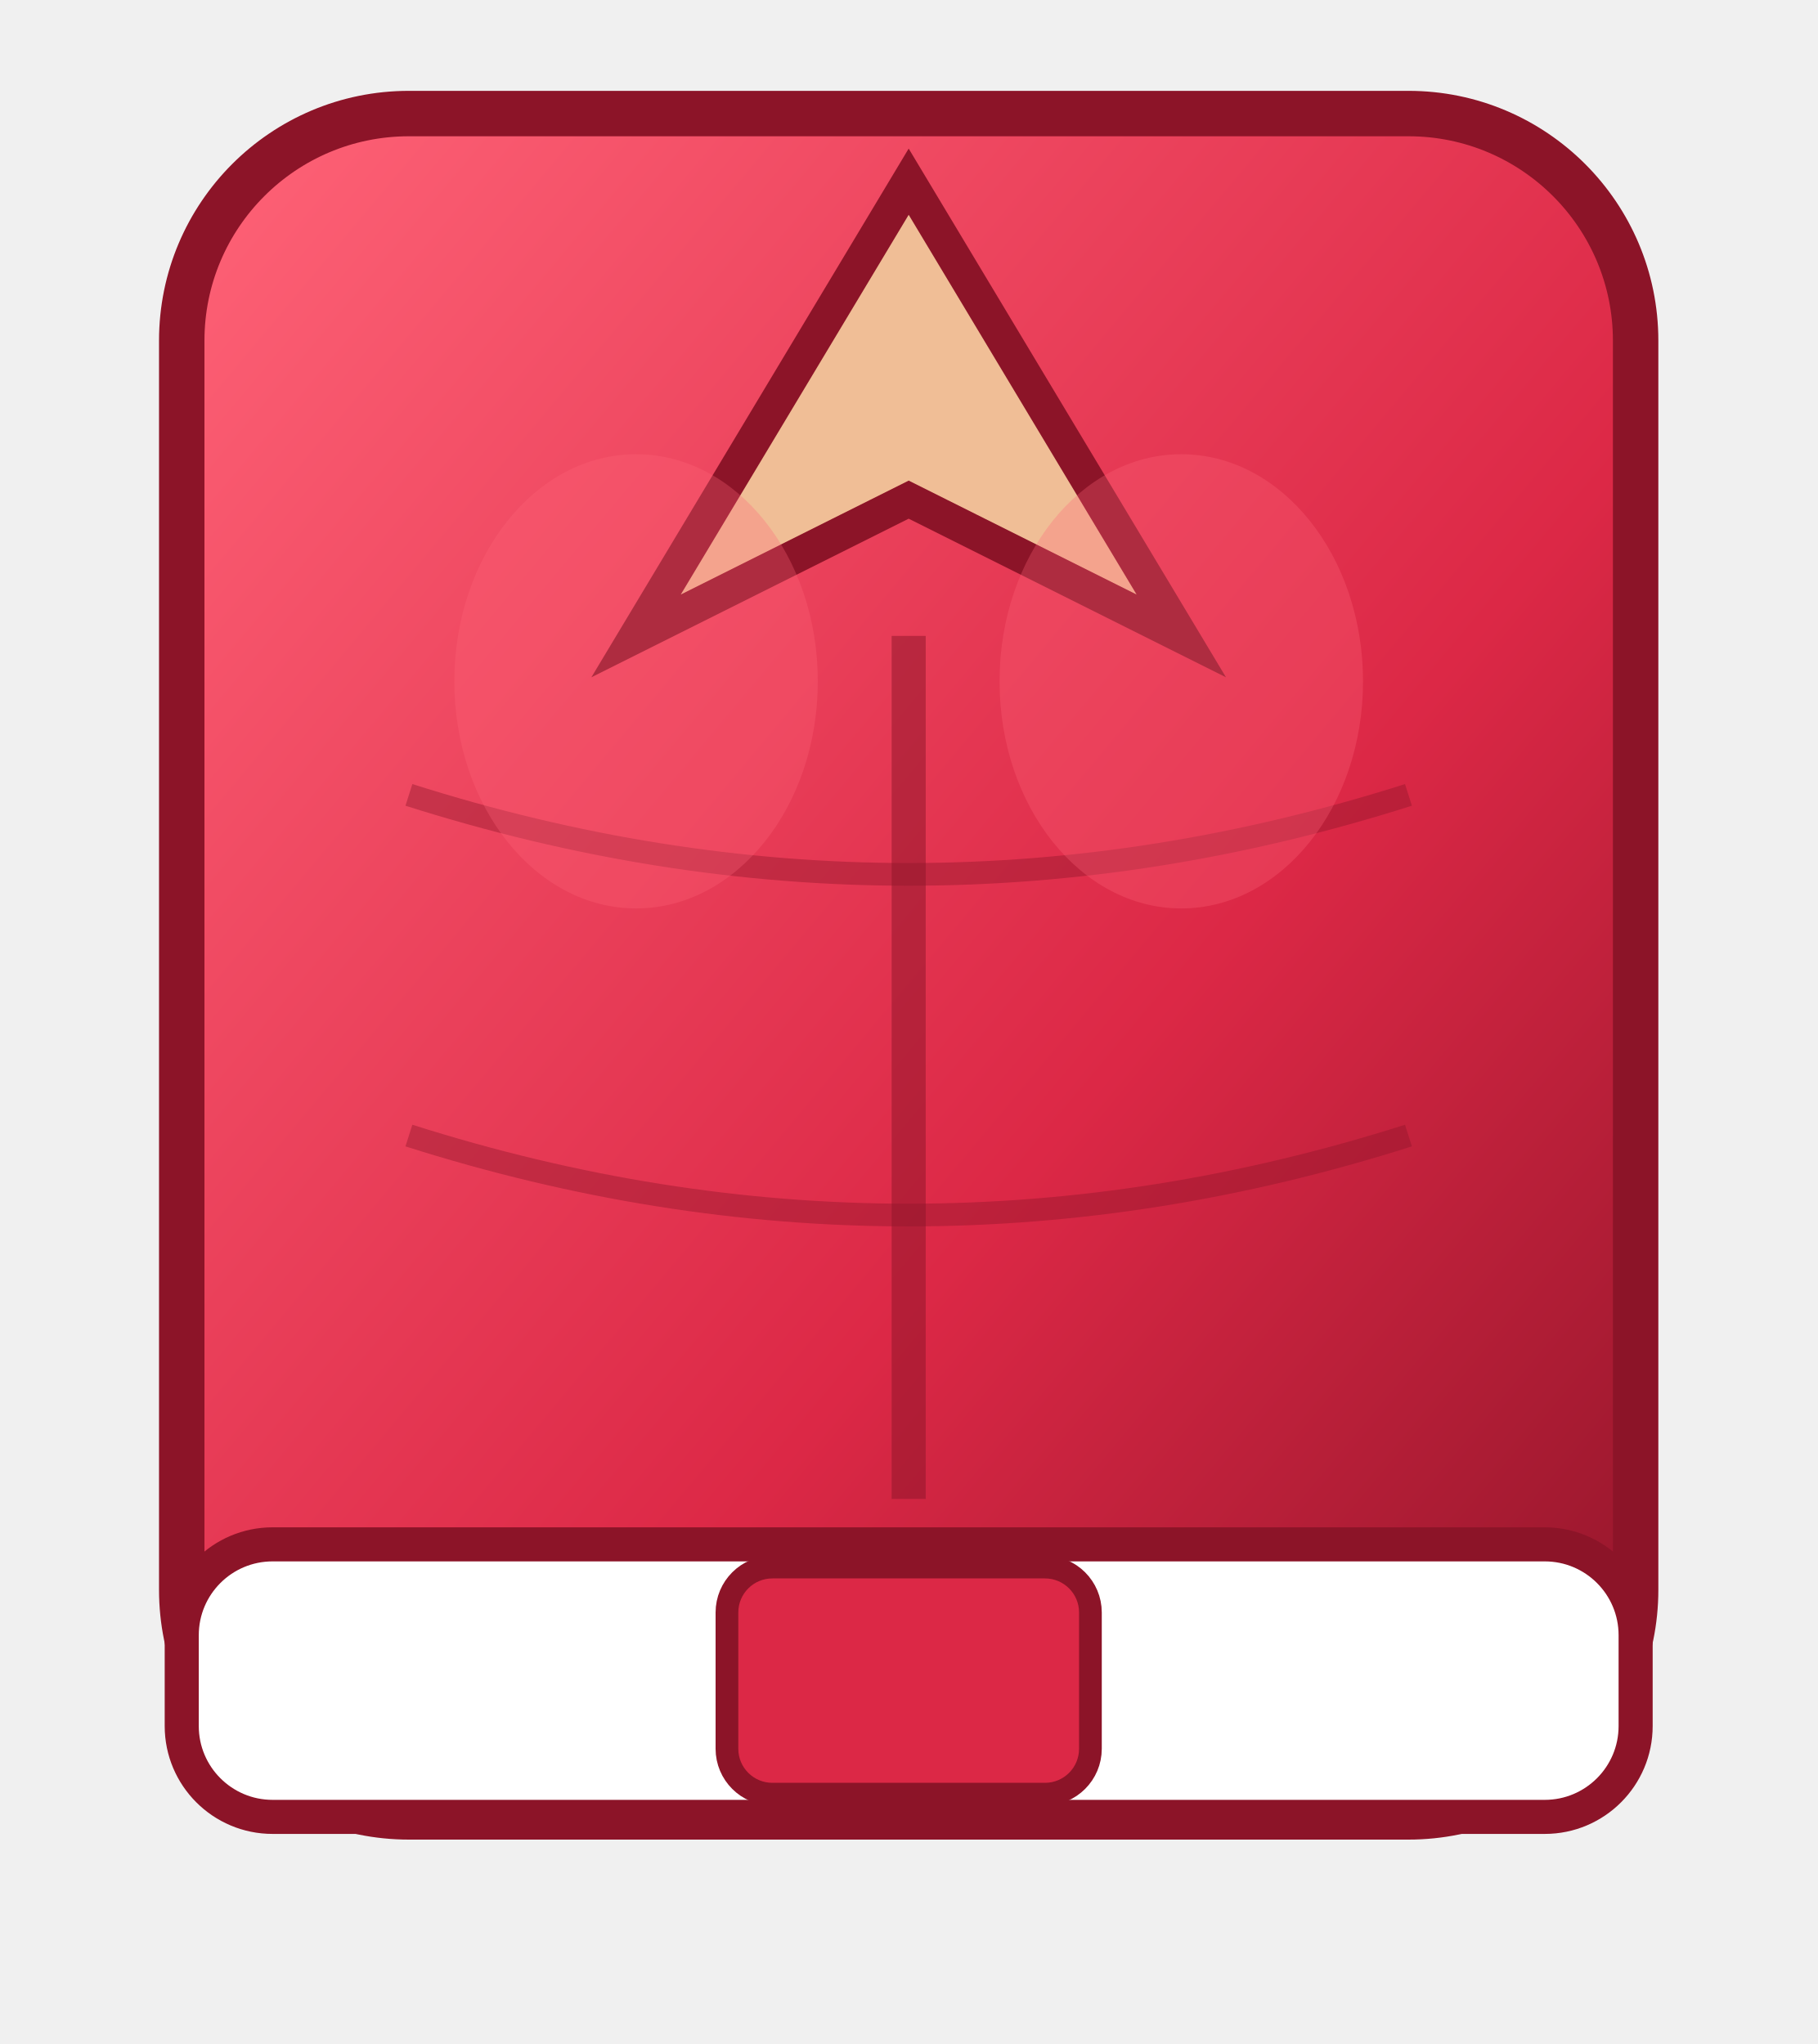
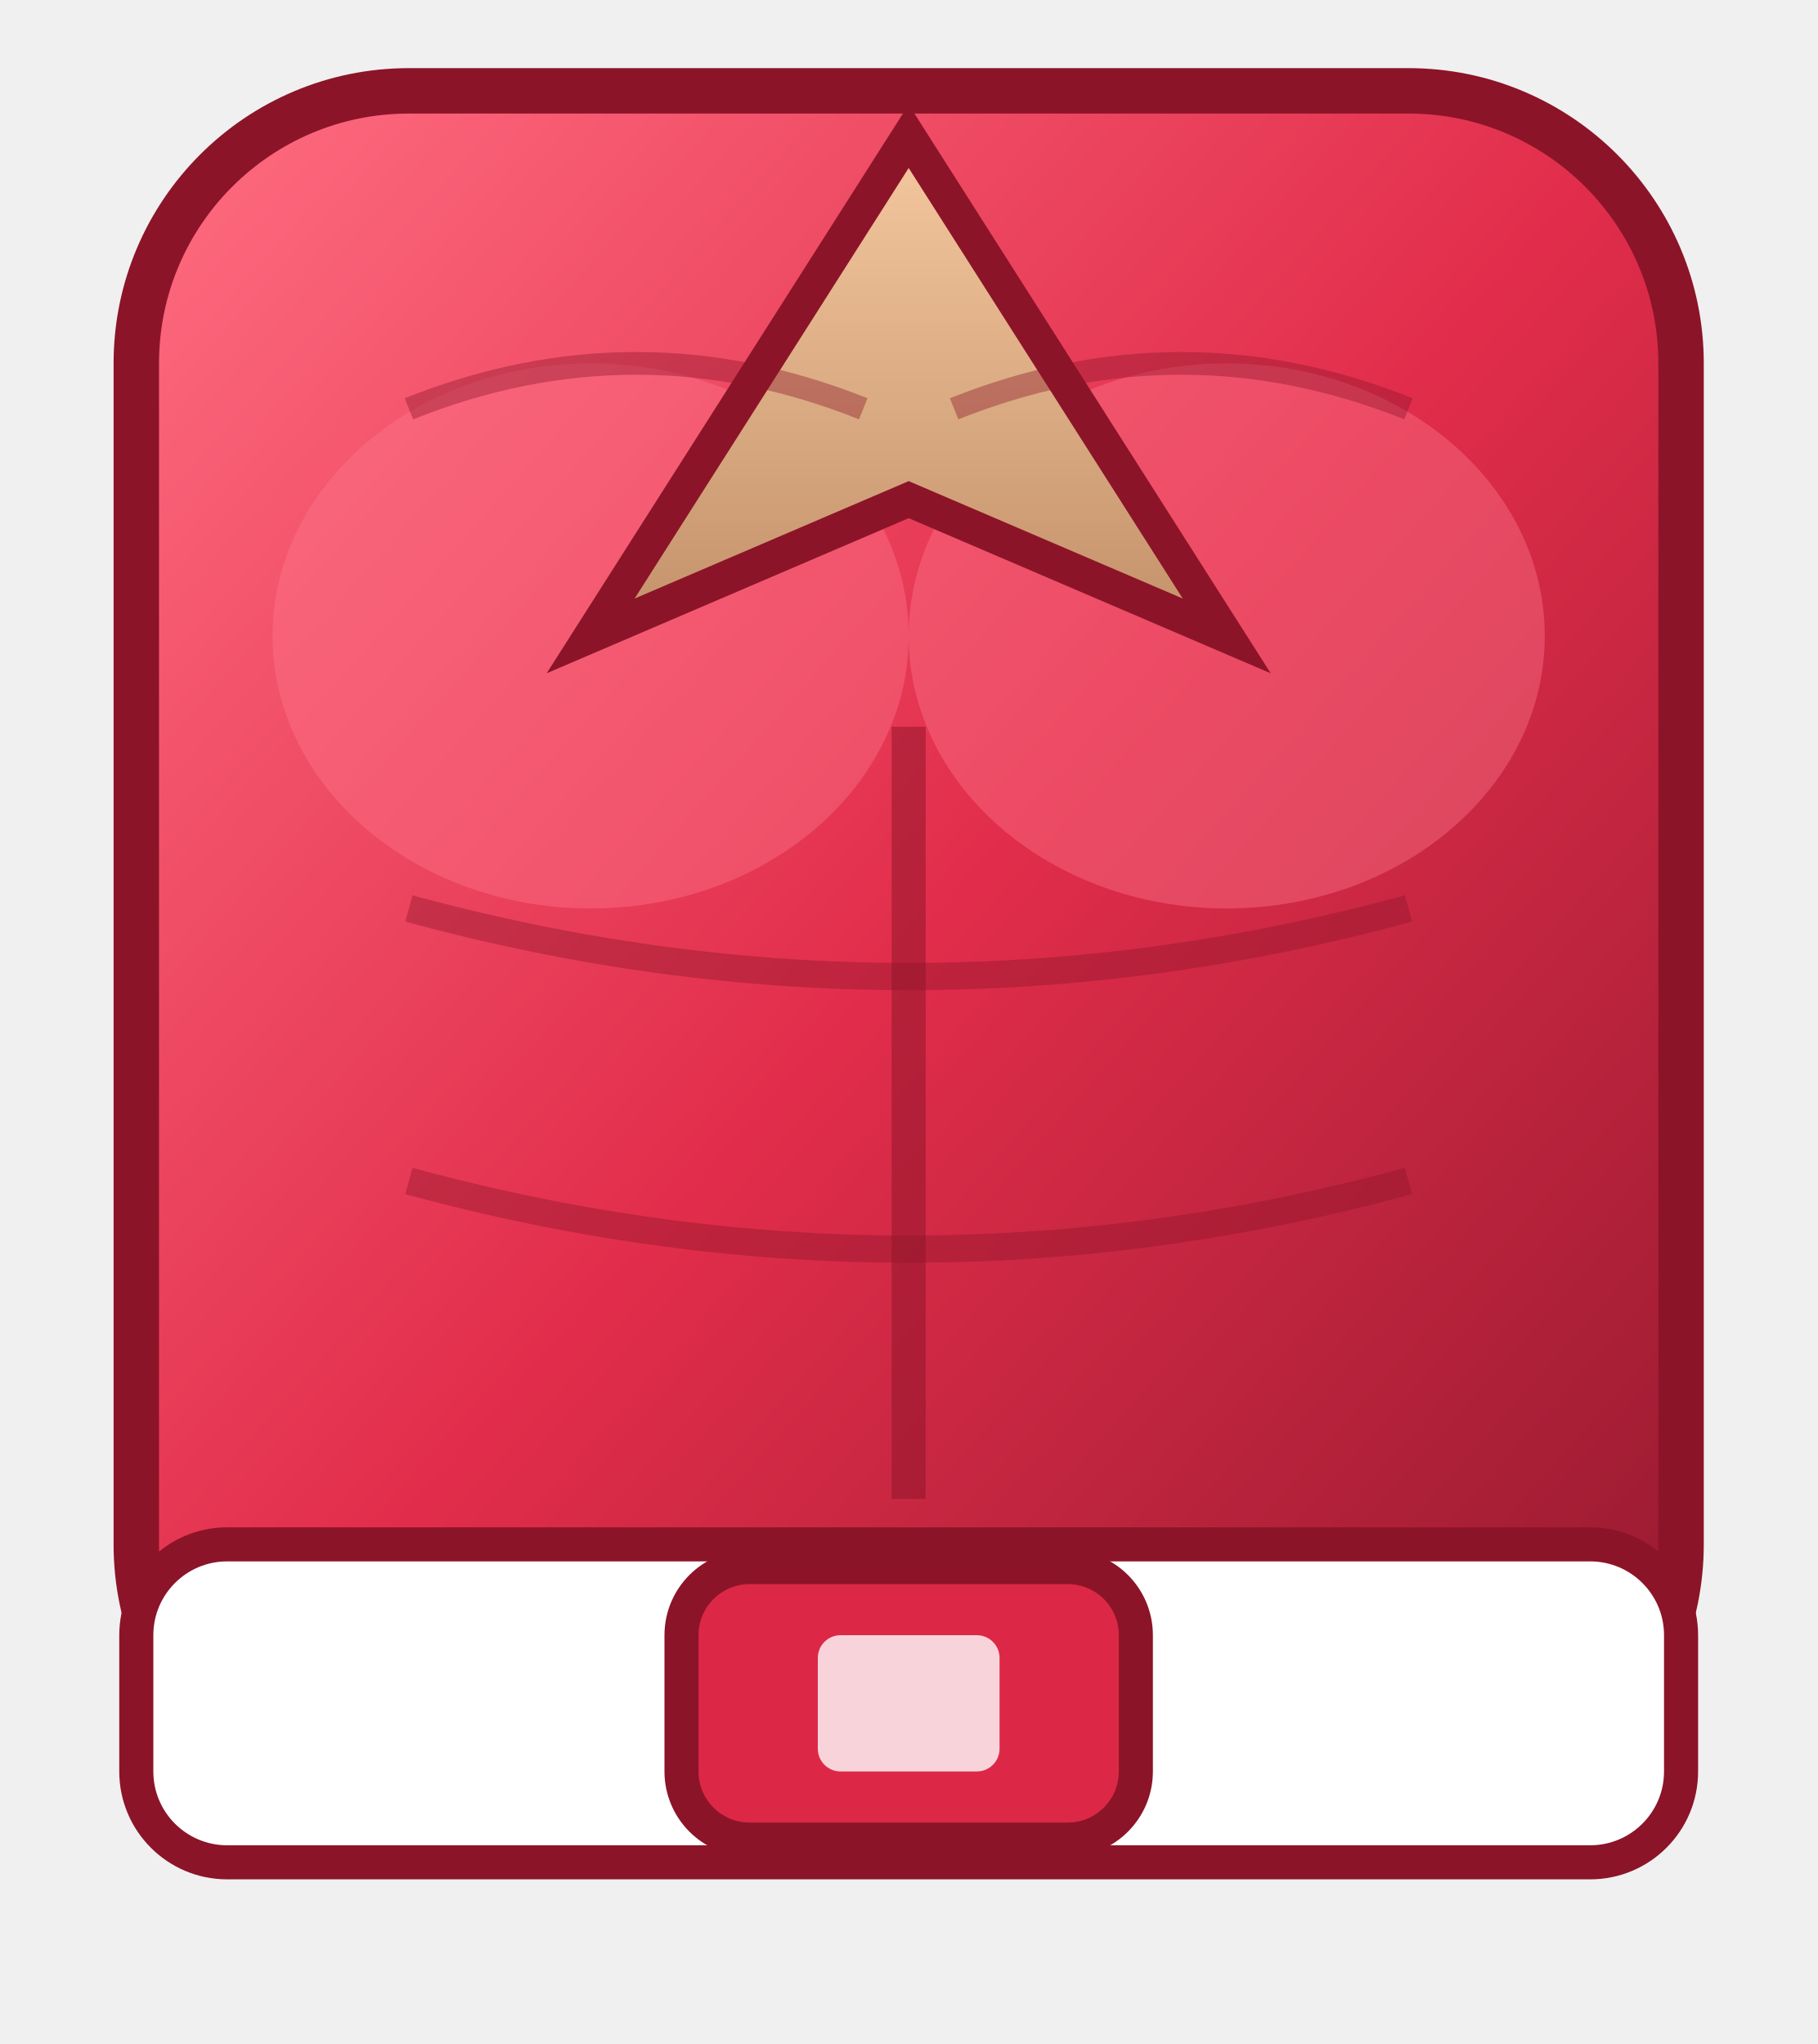
<svg xmlns="http://www.w3.org/2000/svg" width="80" height="90" viewBox="0 0 80 90">
  <defs>
    <linearGradient id="torsoGrad" x1="0%" y1="0%" x2="100%" y2="100%">
-       <stop offset="0%" stop-color="rgb(255, 100, 120)" />
-       <stop offset="60%" stop-color="rgb(220, 40, 70)" />
-       <stop offset="100%" stop-color="rgb(140, 20, 40)" />
+       <stop offset="0%" stop-color="rgb(255, 110, 130)" />
+       <stop offset="50%" stop-color="rgb(225, 45, 75)" />
+       <stop offset="100%" stop-color="rgb(145, 25, 45)" />
+     </linearGradient>
+     <linearGradient id="skinGrad" x1="0%" y1="0%" x2="0%" y2="100%">
+       <stop offset="0%" stop-color="rgb(245, 200, 160)" />
+       <stop offset="100%" stop-color="rgb(195, 145, 105)" />
    </linearGradient>
  </defs>
-   <rect x="8" y="5" width="64" height="75" rx="10" fill="url(#torsoGrad)" stroke="rgb(140, 20, 40)" stroke-width="2" />
-   <path d="M40 8 L28 28 L40 22 L52 28 Z" fill="rgb(240, 190, 150)" stroke="rgb(140, 20, 40)" stroke-width="1.5" />
-   <rect x="8" y="68" width="64" height="12" rx="4" fill="white" stroke="rgb(140, 20, 40)" stroke-width="1.5" />
-   <rect x="32" y="69" width="16" height="10" rx="2" fill="rgb(220, 40, 70)" stroke="rgb(140, 20, 40)" stroke-width="1" />
-   <line x1="40" y1="28" x2="40" y2="66" stroke="rgb(140, 20, 40)" stroke-width="1.5" opacity="0.5" />
-   <path d="M18 35 Q40 42 62 35" stroke="rgb(140, 20, 40)" stroke-width="1" fill="none" opacity="0.4" />
-   <path d="M18 50 Q40 57 62 50" stroke="rgb(140, 20, 40)" stroke-width="1" fill="none" opacity="0.4" />
-   <ellipse cx="28" cy="30" rx="8" ry="10" fill="rgb(255, 100, 120)" opacity="0.3" />
-   <ellipse cx="52" cy="30" rx="8" ry="10" fill="rgb(255, 100, 120)" opacity="0.3" />
+   <rect x="6" y="4" width="68" height="76" rx="12" fill="url(#torsoGrad)" stroke="rgb(140, 20, 40)" stroke-width="2" />
+   <ellipse cx="26" cy="28" rx="14" ry="12" fill="rgb(255, 120, 140)" opacity="0.4" />
+   <ellipse cx="54" cy="28" rx="14" ry="12" fill="rgb(255, 120, 140)" opacity="0.4" />
+   <line x1="40" y1="32" x2="40" y2="66" stroke="rgb(140, 20, 40)" stroke-width="1.5" opacity="0.5" />
+   <path d="M18 40 Q40 46 62 40" stroke="rgb(140, 20, 40)" stroke-width="1.2" fill="none" opacity="0.4" />
+   <path d="M18 52 Q40 58 62 52" stroke="rgb(140, 20, 40)" stroke-width="1.2" fill="none" opacity="0.4" />
+   <path d="M40 6 L26 28 L40 22 L54 28 Z" fill="url(#skinGrad)" stroke="rgb(140, 20, 40)" stroke-width="1.5" />
+   <path d="M18 18 Q28 14 38 18" stroke="rgb(140, 20, 40)" stroke-width="1" fill="none" opacity="0.4" />
+   <path d="M42 18 Q52 14 62 18" stroke="rgb(140, 20, 40)" stroke-width="1" fill="none" opacity="0.4" />
+   <rect x="6" y="68" width="68" height="14" rx="4" fill="white" stroke="rgb(140, 20, 40)" stroke-width="1.5" />
+   <rect x="30" y="69" width="20" height="12" rx="3" fill="rgb(220, 40, 70)" stroke="rgb(140, 20, 40)" stroke-width="1.5" />
+   <rect x="36" y="72" width="8" height="6" rx="1" fill="white" opacity="0.8" />
</svg>
